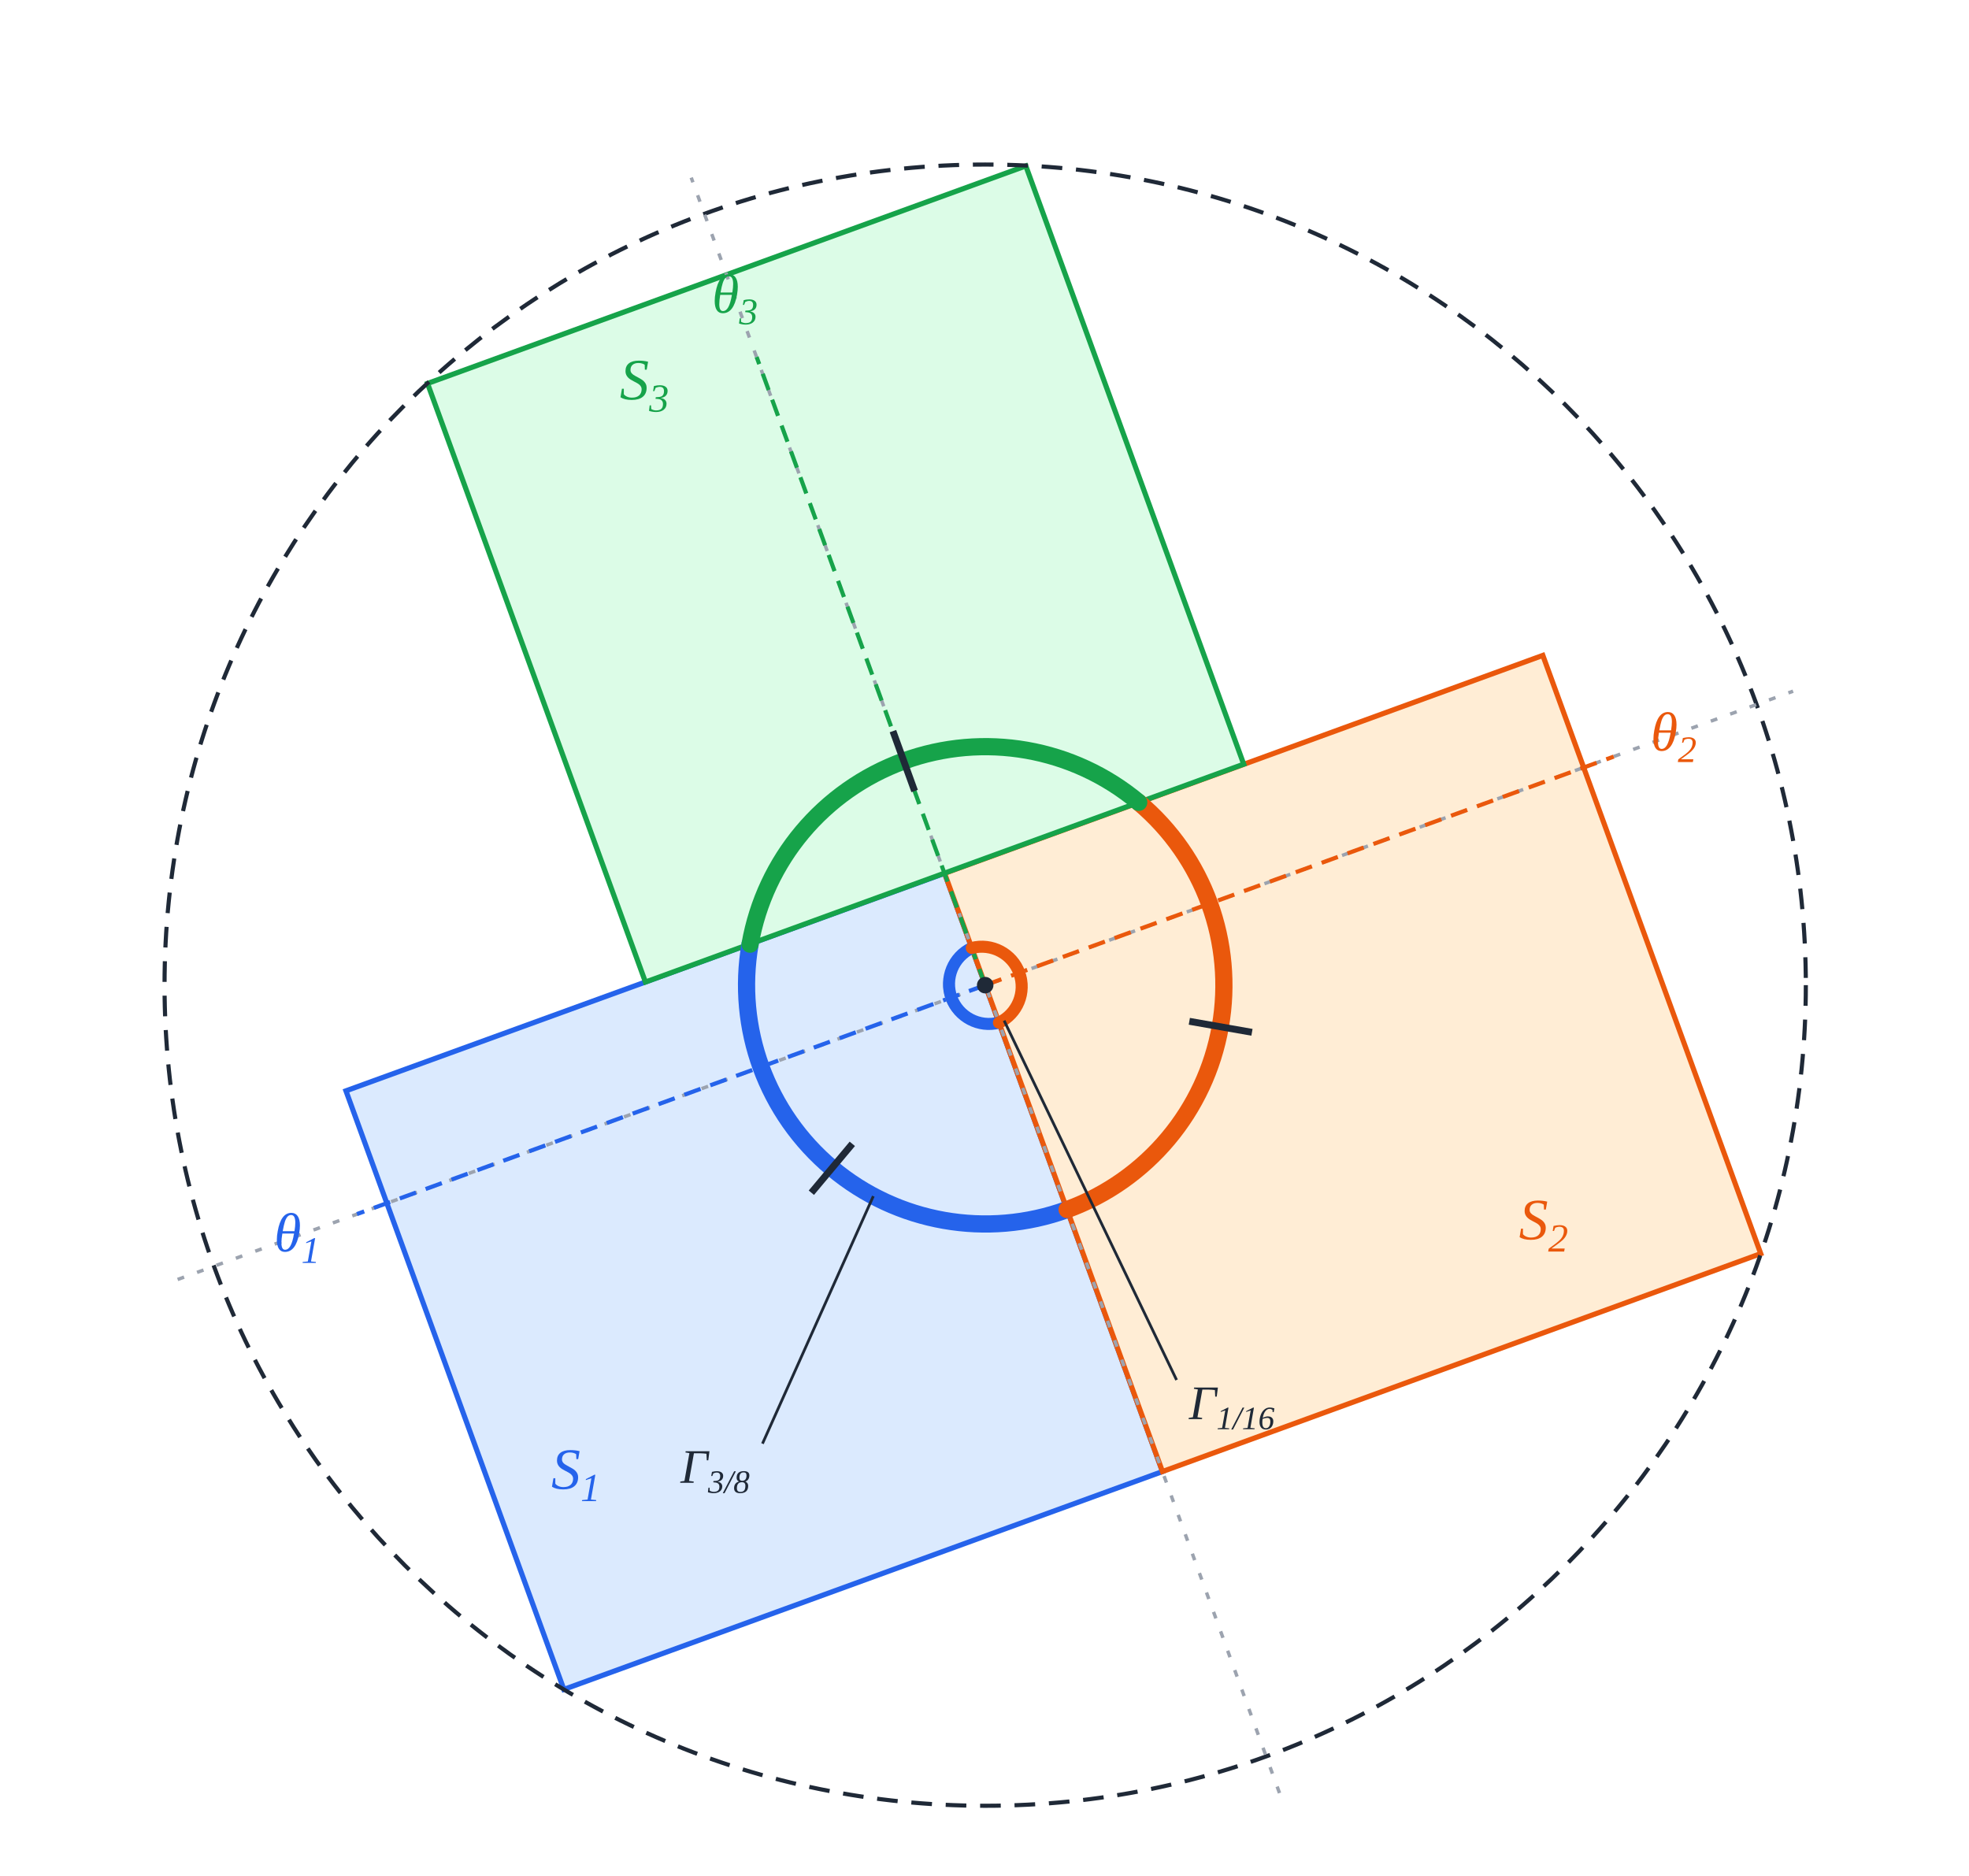
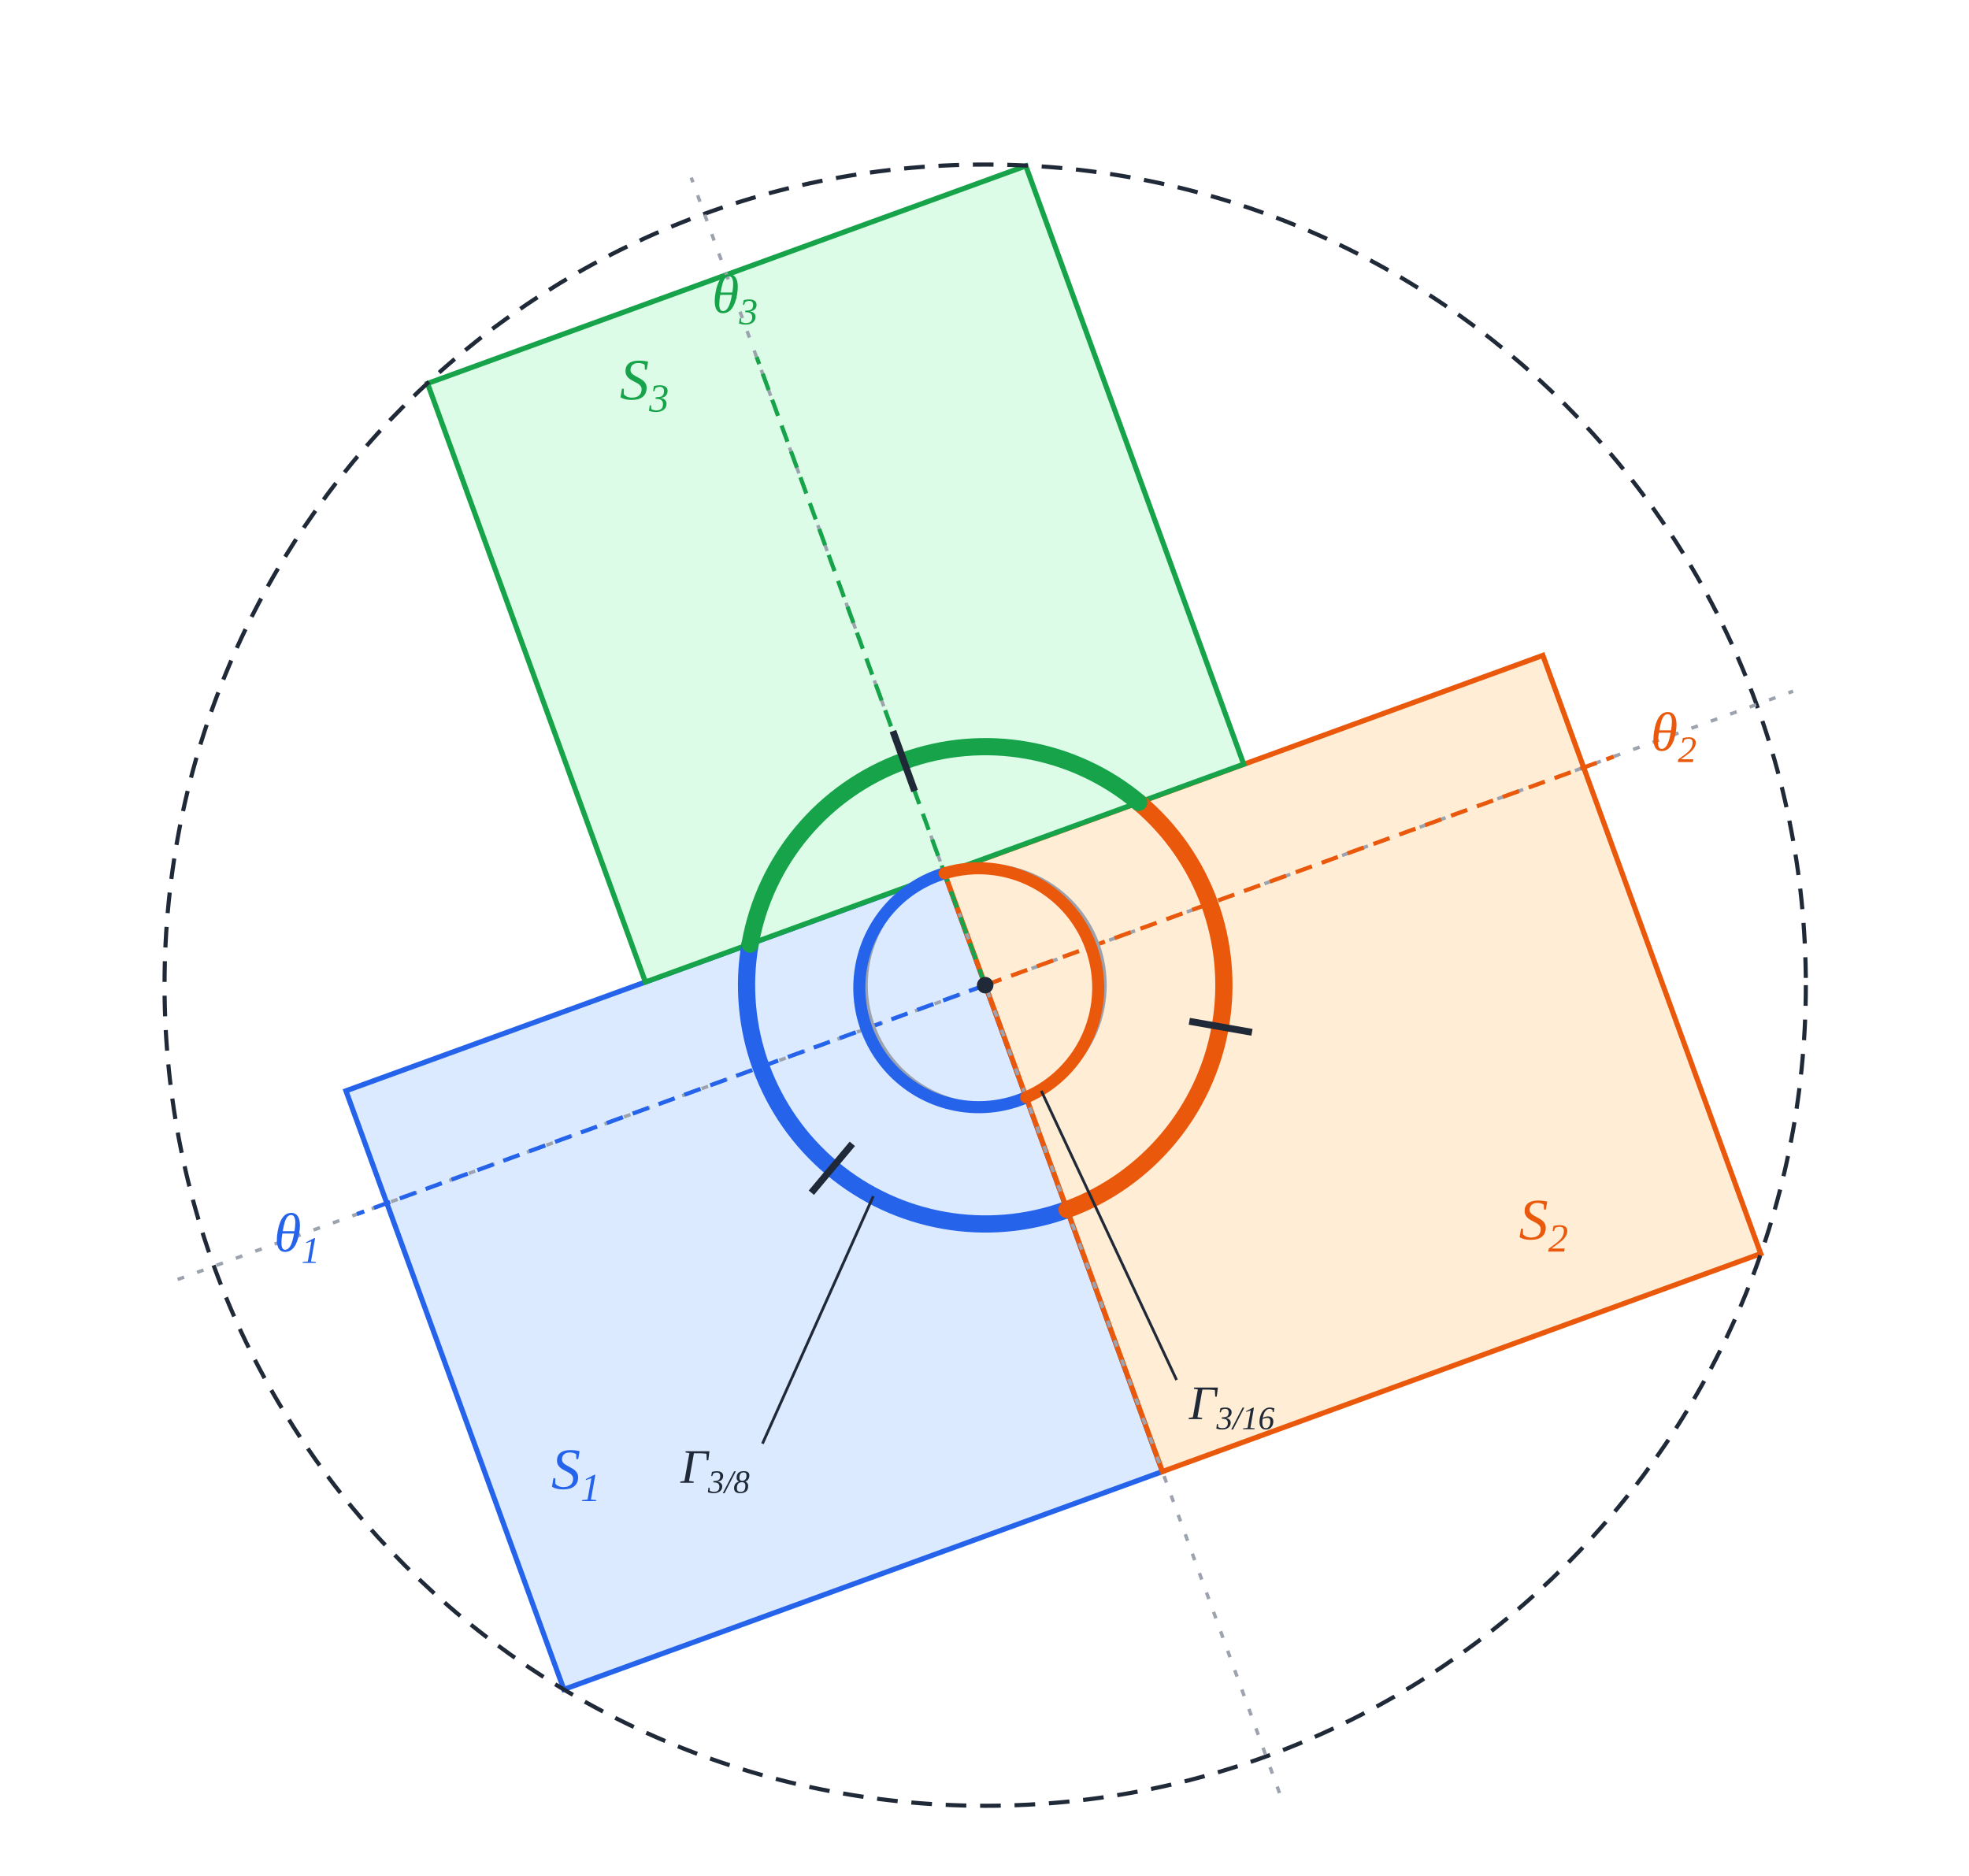
- <svg xmlns="http://www.w3.org/2000/svg" width="572" height="545" viewBox="0 0 572 545" role="img" aria-label="The T turned about o: the three caps of the circle of radius 3/8, each a third, with their centres marked, the phases of the three squares, the two opposite half circles of radius 1/16 held by the lower squares, and the frame in which the squares sit at c1, c2, c3">
+ <svg xmlns="http://www.w3.org/2000/svg" width="572" height="545" viewBox="0 0 572 545" role="img" aria-label="The T turned about o: the three caps of the circle of radius 3/8, each a third, with their centres marked, the phases of the three squares, the two opposite half circles of radius 3/16 held by the lower squares, and the frame in which the squares sit at c1, c2, c3">
  <defs>
    <marker id="arrow" viewBox="0 0 10 10" refX="9" refY="5" markerUnits="userSpaceOnUse" markerWidth="11" markerHeight="11" orient="auto-start-reverse">
      <path d="M 0 0 L 10 5 L 0 10 z" fill="#1f2937" />
    </marker>
  </defs>
  <rect width="100%" height="100%" fill="#ffffff" />
  <polygon points="163.8,490.8 337.7,427.5 274.4,253.7 100.5,316.9" fill="#dbeafe" stroke="#2563eb" stroke-width="1.5" fill-opacity="1" />
  <polygon points="337.7,427.5 511.5,364.2 448.2,190.4 274.4,253.7" fill="#ffedd5" stroke="#ea580c" stroke-width="1.5" fill-opacity="1" />
  <polygon points="187.5,285.3 361.3,222.0 298.0,48.2 124.2,111.4" fill="#dcfce7" stroke="#16a34a" stroke-width="1.5" fill-opacity="1" />
  <circle cx="286.2" cy="286.2" r="238.4" fill="none" stroke="#1f2937" stroke-width="1.2" stroke-dasharray="6 4" />
  <line x1="51.6" y1="371.7" x2="520.9" y2="200.8" stroke="#9ca3af" stroke-width="1" stroke-dasharray="2 4" />
  <line x1="371.7" y1="520.9" x2="200.8" y2="51.6" stroke="#9ca3af" stroke-width="1" stroke-dasharray="2 4" />
  <circle cx="286.2" cy="286.2" r="69.4" fill="none" stroke="#9ca3af" stroke-width="1.2" />
  <path d="M 217.9 274.3 A 69.4 69.4 0 0 0 310.0 351.4" fill="none" stroke="#2563eb" stroke-width="5" stroke-linecap="round" />
  <line x1="286.2" y1="286.2" x2="103.7" y2="352.7" stroke="#2563eb" stroke-width="1.2" stroke-dasharray="5 3" />
  <text x="86.3" y="359.0" font-size="16" font-family="Georgia, 'Times New Roman', serif" fill="#2563eb" text-anchor="middle" dominant-baseline="middle" font-style="italic">θ<tspan dy="4.8" font-size="10.9">1</tspan>
  </text>
  <line x1="247.6" y1="332.3" x2="235.7" y2="346.5" stroke="#1f2937" stroke-width="2" />
  <path d="M 310.0 351.4 A 69.4 69.4 0 0 0 330.8 233.1" fill="none" stroke="#ea580c" stroke-width="5" stroke-linecap="round" />
  <line x1="286.2" y1="286.2" x2="468.8" y2="219.8" stroke="#ea580c" stroke-width="1.2" stroke-dasharray="5 3" />
  <text x="486.2" y="213.5" font-size="16" font-family="Georgia, 'Times New Roman', serif" fill="#ea580c" text-anchor="middle" dominant-baseline="middle" font-style="italic">θ<tspan dy="4.8" font-size="10.9">2</tspan>
  </text>
  <line x1="345.5" y1="296.7" x2="363.7" y2="299.9" stroke="#1f2937" stroke-width="2" />
  <path d="M 330.8 233.1 A 69.4 69.4 0 0 0 217.9 274.3" fill="none" stroke="#16a34a" stroke-width="5" stroke-linecap="round" />
  <line x1="286.2" y1="286.2" x2="219.8" y2="103.7" stroke="#16a34a" stroke-width="1.2" stroke-dasharray="5 3" />
  <text x="213.5" y="86.3" font-size="16" font-family="Georgia, 'Times New Roman', serif" fill="#16a34a" text-anchor="middle" dominant-baseline="middle" font-style="italic">θ<tspan dy="4.8" font-size="10.9">3</tspan>
  </text>
  <line x1="265.7" y1="229.8" x2="259.4" y2="212.4" stroke="#1f2937" stroke-width="2" />
-   <circle cx="286.2" cy="286.2" r="11.6" fill="none" stroke="#9ca3af" stroke-width="1.2" />
-   <path d="M 282.3 275.4 A 11.6 11.6 0 0 0 290.2 297.1" fill="none" stroke="#2563eb" stroke-width="3.5" stroke-linecap="round" />
-   <path d="M 290.2 297.1 A 11.6 11.6 0 0 0 282.3 275.4" fill="none" stroke="#ea580c" stroke-width="3.5" stroke-linecap="round" />
+   <circle cx="286.2" cy="286.2" r="34.7" fill="none" stroke="#9ca3af" stroke-width="1.2" />
+   <path d="M 274.4 253.7 A 34.7 34.7 0 1 0 298.1 318.8" fill="none" stroke="#2563eb" stroke-width="3.5" stroke-linecap="round" />
+   <path d="M 298.1 318.8 A 34.7 34.7 0 0 0 274.4 253.7" fill="none" stroke="#ea580c" stroke-width="3.5" stroke-linecap="round" />
  <circle cx="286.2" cy="286.2" r="2.4" fill="#1f2937" />
  <text x="167.3" y="427.7" font-size="17" font-family="Georgia, 'Times New Roman', serif" fill="#2563eb" text-anchor="middle" dominant-baseline="middle" font-style="italic">S<tspan dy="5.1" font-size="11.6">1</tspan>
  </text>
  <text x="448.4" y="355.2" font-size="17" font-family="Georgia, 'Times New Roman', serif" fill="#ea580c" text-anchor="middle" dominant-baseline="middle" font-style="italic">S<tspan dy="5.1" font-size="11.6">2</tspan>
  </text>
  <text x="187.2" y="111.2" font-size="17" font-family="Georgia, 'Times New Roman', serif" fill="#16a34a" text-anchor="middle" dominant-baseline="middle" font-style="italic">S<tspan dy="5.1" font-size="11.6">3</tspan>
  </text>
-   <line x1="291.7" y1="296.5" x2="341.8" y2="400.9" stroke="#1f2937" stroke-width="0.8" />
-   <text x="345.4" y="408.3" font-size="14" font-family="Georgia, 'Times New Roman', serif" fill="#1f2937" text-anchor="start" dominant-baseline="middle" font-style="italic">Γ<tspan dy="4.2" font-size="9.5">1/16</tspan>
+   <line x1="302.5" y1="316.9" x2="341.8" y2="400.9" stroke="#1f2937" stroke-width="0.8" />
+   <text x="345.4" y="408.3" font-size="14" font-family="Georgia, 'Times New Roman', serif" fill="#1f2937" text-anchor="start" dominant-baseline="middle" font-style="italic">Γ<tspan dy="4.2" font-size="9.5">3/16</tspan>
  </text>
  <line x1="253.7" y1="347.5" x2="221.5" y2="419.4" stroke="#1f2937" stroke-width="0.8" />
  <text x="217.8" y="426.8" font-size="14" font-family="Georgia, 'Times New Roman', serif" fill="#1f2937" text-anchor="end" dominant-baseline="middle" font-style="italic">Γ<tspan dy="4.2" font-size="9.5">3/8</tspan>
  </text>
</svg>
